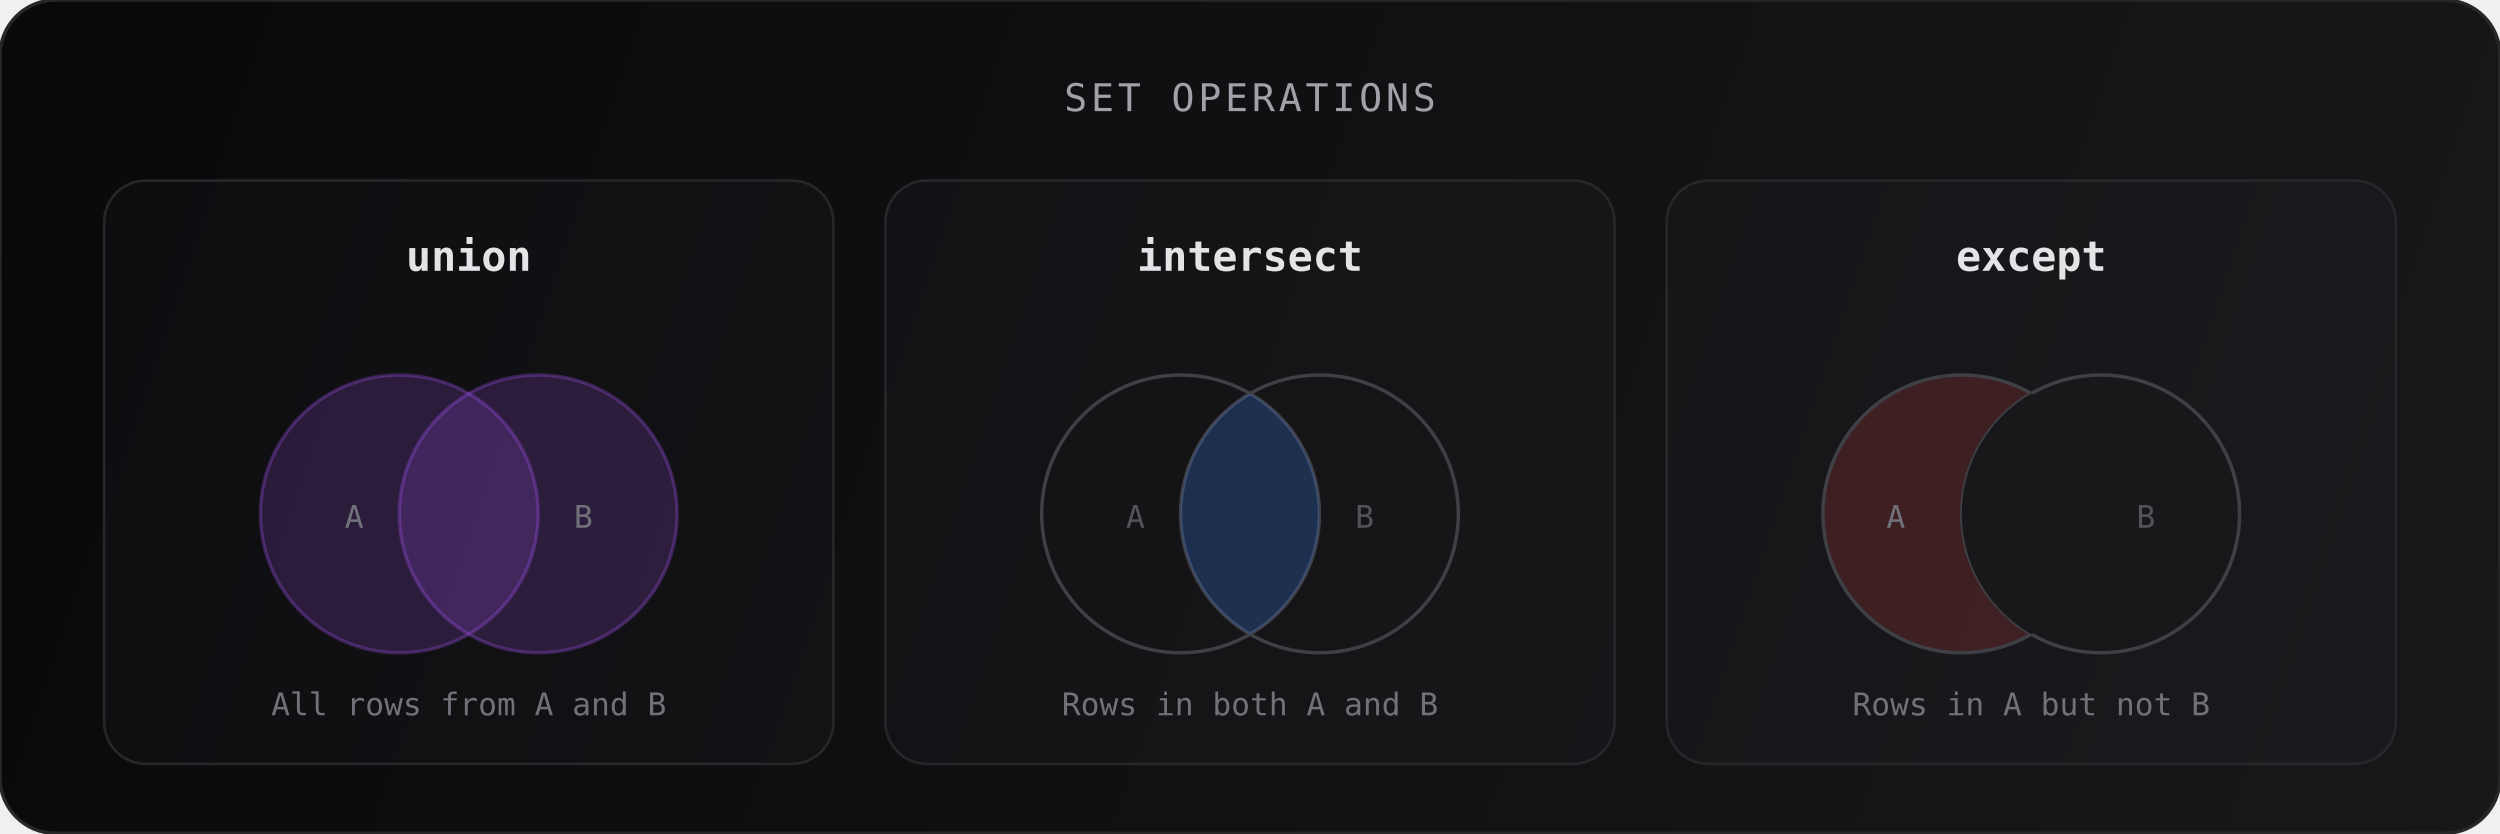
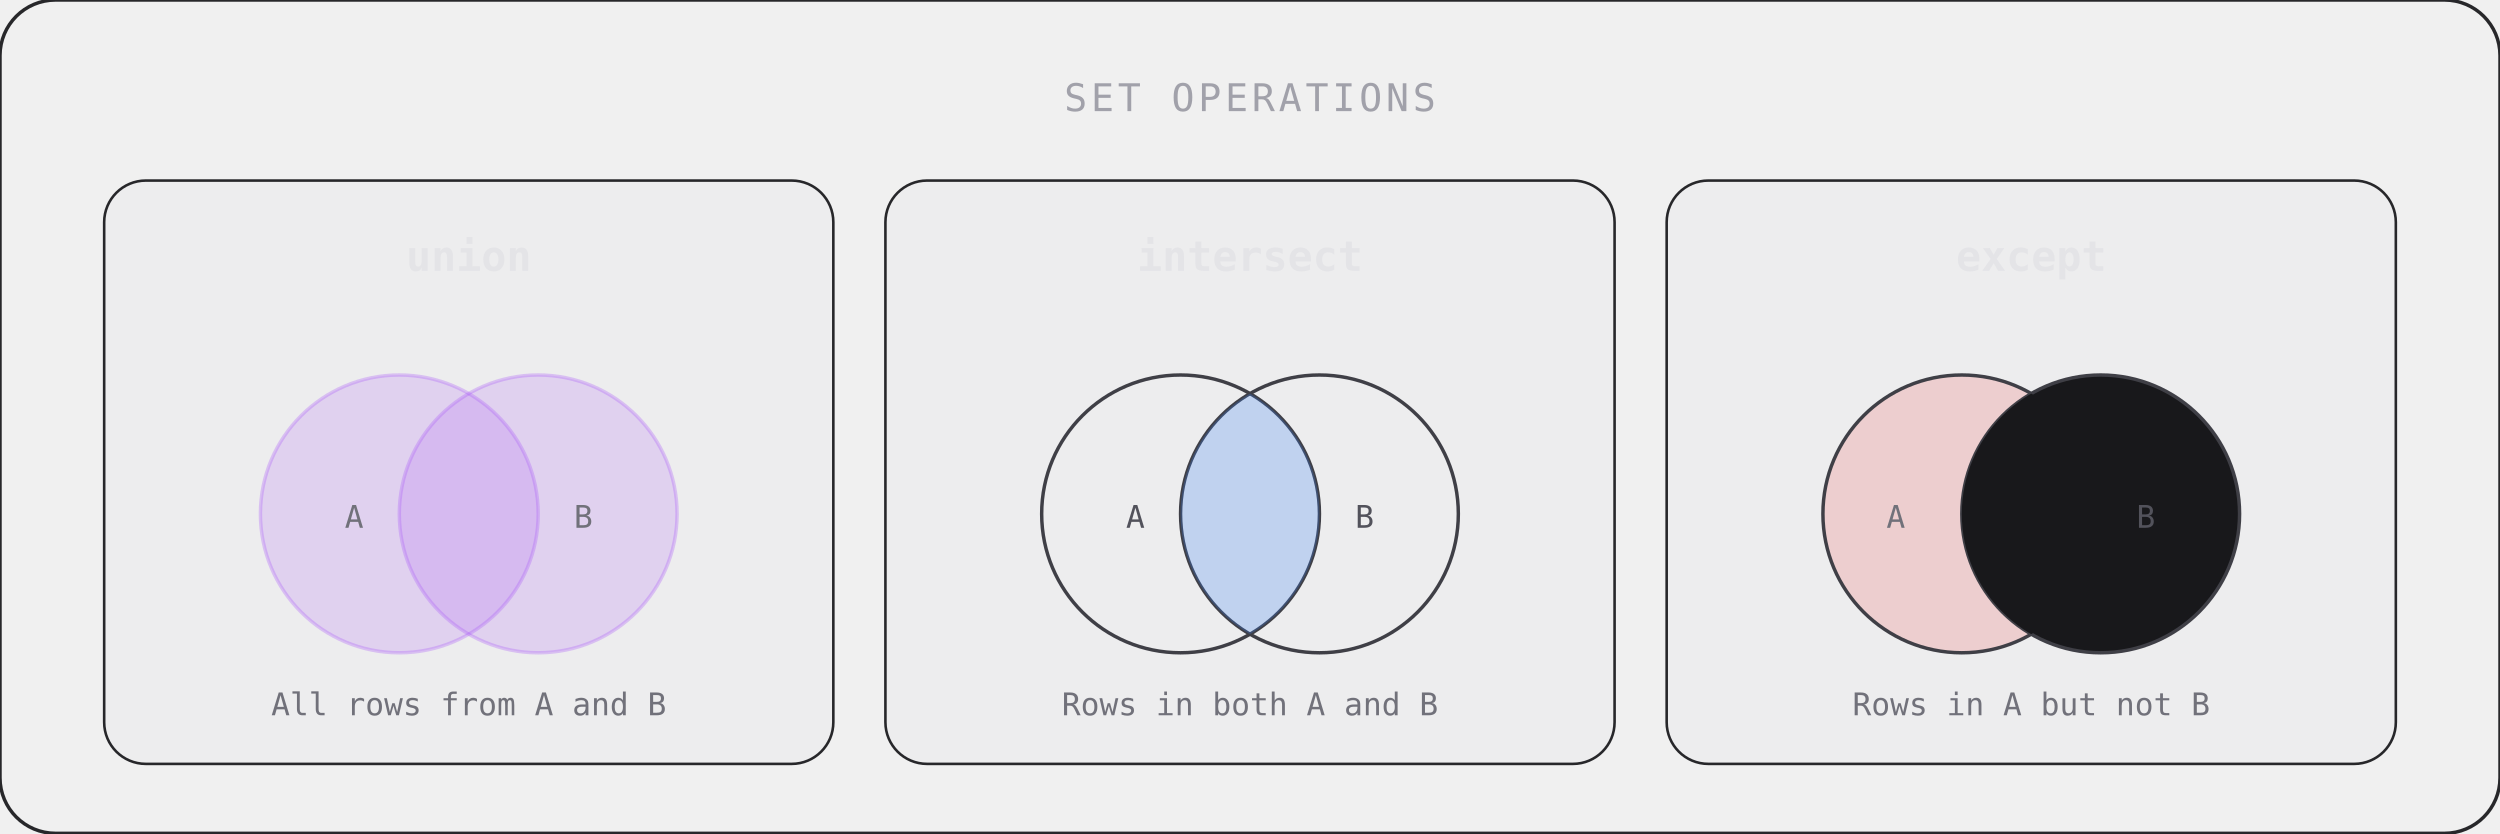
<svg xmlns="http://www.w3.org/2000/svg" viewBox="0 0 720 240" fill="none">
-   <defs>
-     <linearGradient id="bg4" x1="0" y1="0" x2="720" y2="240" gradientUnits="userSpaceOnUse">
-       <stop offset="0%" stop-color="#09090b" />
-       <stop offset="100%" stop-color="#18181b" />
-     </linearGradient>
-   </defs>
-   <rect width="720" height="240" rx="16" fill="url(#bg4)" />
-   <rect width="720" height="240" rx="16" stroke="#27272a" stroke-width="1" fill="none" />
+   <style>
+     /* Default: dark mode (existing colors) */
+     .bg-main { fill: none; }
+     .bg-border { stroke: #27272a; }
+ 
+     /* Light mode overrides */
+     @media (prefers-color-scheme: light) {
+       .bg-border { stroke: #e4e4e7; }
+ 
+       /* Text color inversions */
+       text[fill="#e4e4e7"] { fill: #18181b; }
+       text[fill="#d4d4d8"] { fill: #27272a; }
+       text[fill="#a1a1aa"] { fill: #52525b; }
+       text[fill="#71717a"] { fill: #6b7280; }
+       text[fill="#52525b"] { fill: #71717a; }
+       text[fill="#3f3f46"] { fill: #a1a1aa; }
+ 
+       /* Stroke/line inversions */
+       path[stroke="#3f3f46"] { stroke: #d4d4d8; }
+       line[stroke="#3f3f46"] { stroke: #d4d4d8; }
+       line[stroke="#27272a"] { stroke: #e4e4e7; }
+       path[stroke="#27272a"] { stroke: #e4e4e7; }
+ 
+       /* Arrow markers */
+       marker path[stroke="#71717a"] { stroke: #6b7280; }
+       marker path[stroke="#ef4444"] { stroke: #ef4444; }
+ 
+       /* Rect borders */
+       rect[stroke="#27272a"] { stroke: #e4e4e7; }
+       rect[stroke="#3f3f46"] { stroke: #d4d4d8; }
+ 
+       /* Card/container fills - subtle backgrounds */
+       rect[fill="#3f3f46"] { fill: #d4d4d8; }
+ 
+       /* Venn diagram cover fills (used in except/anti) */
+       circle[fill="#18181b"] { fill: #ffffff; }
+ 
+       /* Table header backgrounds */
+       rect[fill-opacity="0.3"][fill="#3f3f46"] { fill: #e4e4e7; fill-opacity: 0.5; }
+     }
+   </style>
+   <rect width="720" height="240" rx="16" class="bg-main" />
+   <rect width="720" height="240" rx="16" class="bg-border" stroke-width="1" fill="none" />
  <text x="360" y="32" text-anchor="middle" fill="#a1a1aa" font-family="ui-monospace,SFMono-Regular,Menlo,monospace" font-size="11" letter-spacing="0.1em">SET OPERATIONS</text>
  <g transform="translate(30, 52)">
    <rect width="210" height="168" rx="12" fill="#a1a1aa" fill-opacity="0.03" stroke="#27272a" stroke-width="0.75" />
    <text x="105" y="26" text-anchor="middle" fill="#e4e4e7" font-family="ui-monospace,SFMono-Regular,Menlo,monospace" font-size="12" font-weight="600">union</text>
    <circle cx="85" cy="96" r="40" fill="#a855f7" fill-opacity="0.18" stroke="#a855f7" stroke-opacity="0.3" stroke-width="1" />
    <circle cx="125" cy="96" r="40" fill="#a855f7" fill-opacity="0.18" stroke="#a855f7" stroke-opacity="0.3" stroke-width="1" />
    <text x="72" y="100" text-anchor="middle" fill="#71717a" font-family="ui-monospace,SFMono-Regular,Menlo,monospace" font-size="9">A</text>
    <text x="138" y="100" text-anchor="middle" fill="#71717a" font-family="ui-monospace,SFMono-Regular,Menlo,monospace" font-size="9">B</text>
    <text x="105" y="154" text-anchor="middle" fill="#71717a" font-family="ui-monospace,SFMono-Regular,Menlo,monospace" font-size="9">All rows from A and B</text>
  </g>
  <g transform="translate(255, 52)">
    <rect width="210" height="168" rx="12" fill="#a1a1aa" fill-opacity="0.03" stroke="#27272a" stroke-width="0.75" />
    <text x="105" y="26" text-anchor="middle" fill="#e4e4e7" font-family="ui-monospace,SFMono-Regular,Menlo,monospace" font-size="12" font-weight="600">intersect</text>
    <circle cx="85" cy="96" r="40" fill="none" stroke="#3f3f46" stroke-width="1" />
    <circle cx="125" cy="96" r="40" fill="none" stroke="#3f3f46" stroke-width="1" />
    <clipPath id="int-clip">
      <circle cx="85" cy="96" r="40" />
    </clipPath>
    <circle cx="125" cy="96" r="40" fill="#3b82f6" fill-opacity="0.25" clip-path="url(#int-clip)" />
    <text x="72" y="100" text-anchor="middle" fill="#52525b" font-family="ui-monospace,SFMono-Regular,Menlo,monospace" font-size="9">A</text>
    <text x="138" y="100" text-anchor="middle" fill="#52525b" font-family="ui-monospace,SFMono-Regular,Menlo,monospace" font-size="9">B</text>
    <text x="105" y="154" text-anchor="middle" fill="#71717a" font-family="ui-monospace,SFMono-Regular,Menlo,monospace" font-size="9">Rows in both A and B</text>
  </g>
  <g transform="translate(480, 52)">
    <rect width="210" height="168" rx="12" fill="#a1a1aa" fill-opacity="0.03" stroke="#27272a" stroke-width="0.75" />
    <text x="105" y="26" text-anchor="middle" fill="#e4e4e7" font-family="ui-monospace,SFMono-Regular,Menlo,monospace" font-size="12" font-weight="600">except</text>
    <circle cx="85" cy="96" r="40" fill="#ef4444" fill-opacity="0.18" stroke="#3f3f46" stroke-width="1" />
    <circle cx="125" cy="96" r="40" fill="#18181b" stroke="#3f3f46" stroke-width="1" />
    <clipPath id="exc-clip">
      <circle cx="125" cy="96" r="40" />
    </clipPath>
    <circle cx="85" cy="96" r="40" fill="#18181b" clip-path="url(#exc-clip)" />
    <text x="66" y="100" text-anchor="middle" fill="#71717a" font-family="ui-monospace,SFMono-Regular,Menlo,monospace" font-size="9">A</text>
    <text x="138" y="100" text-anchor="middle" fill="#52525b" font-family="ui-monospace,SFMono-Regular,Menlo,monospace" font-size="9">B</text>
    <text x="105" y="154" text-anchor="middle" fill="#71717a" font-family="ui-monospace,SFMono-Regular,Menlo,monospace" font-size="9">Rows in A but not B</text>
  </g>
</svg>
